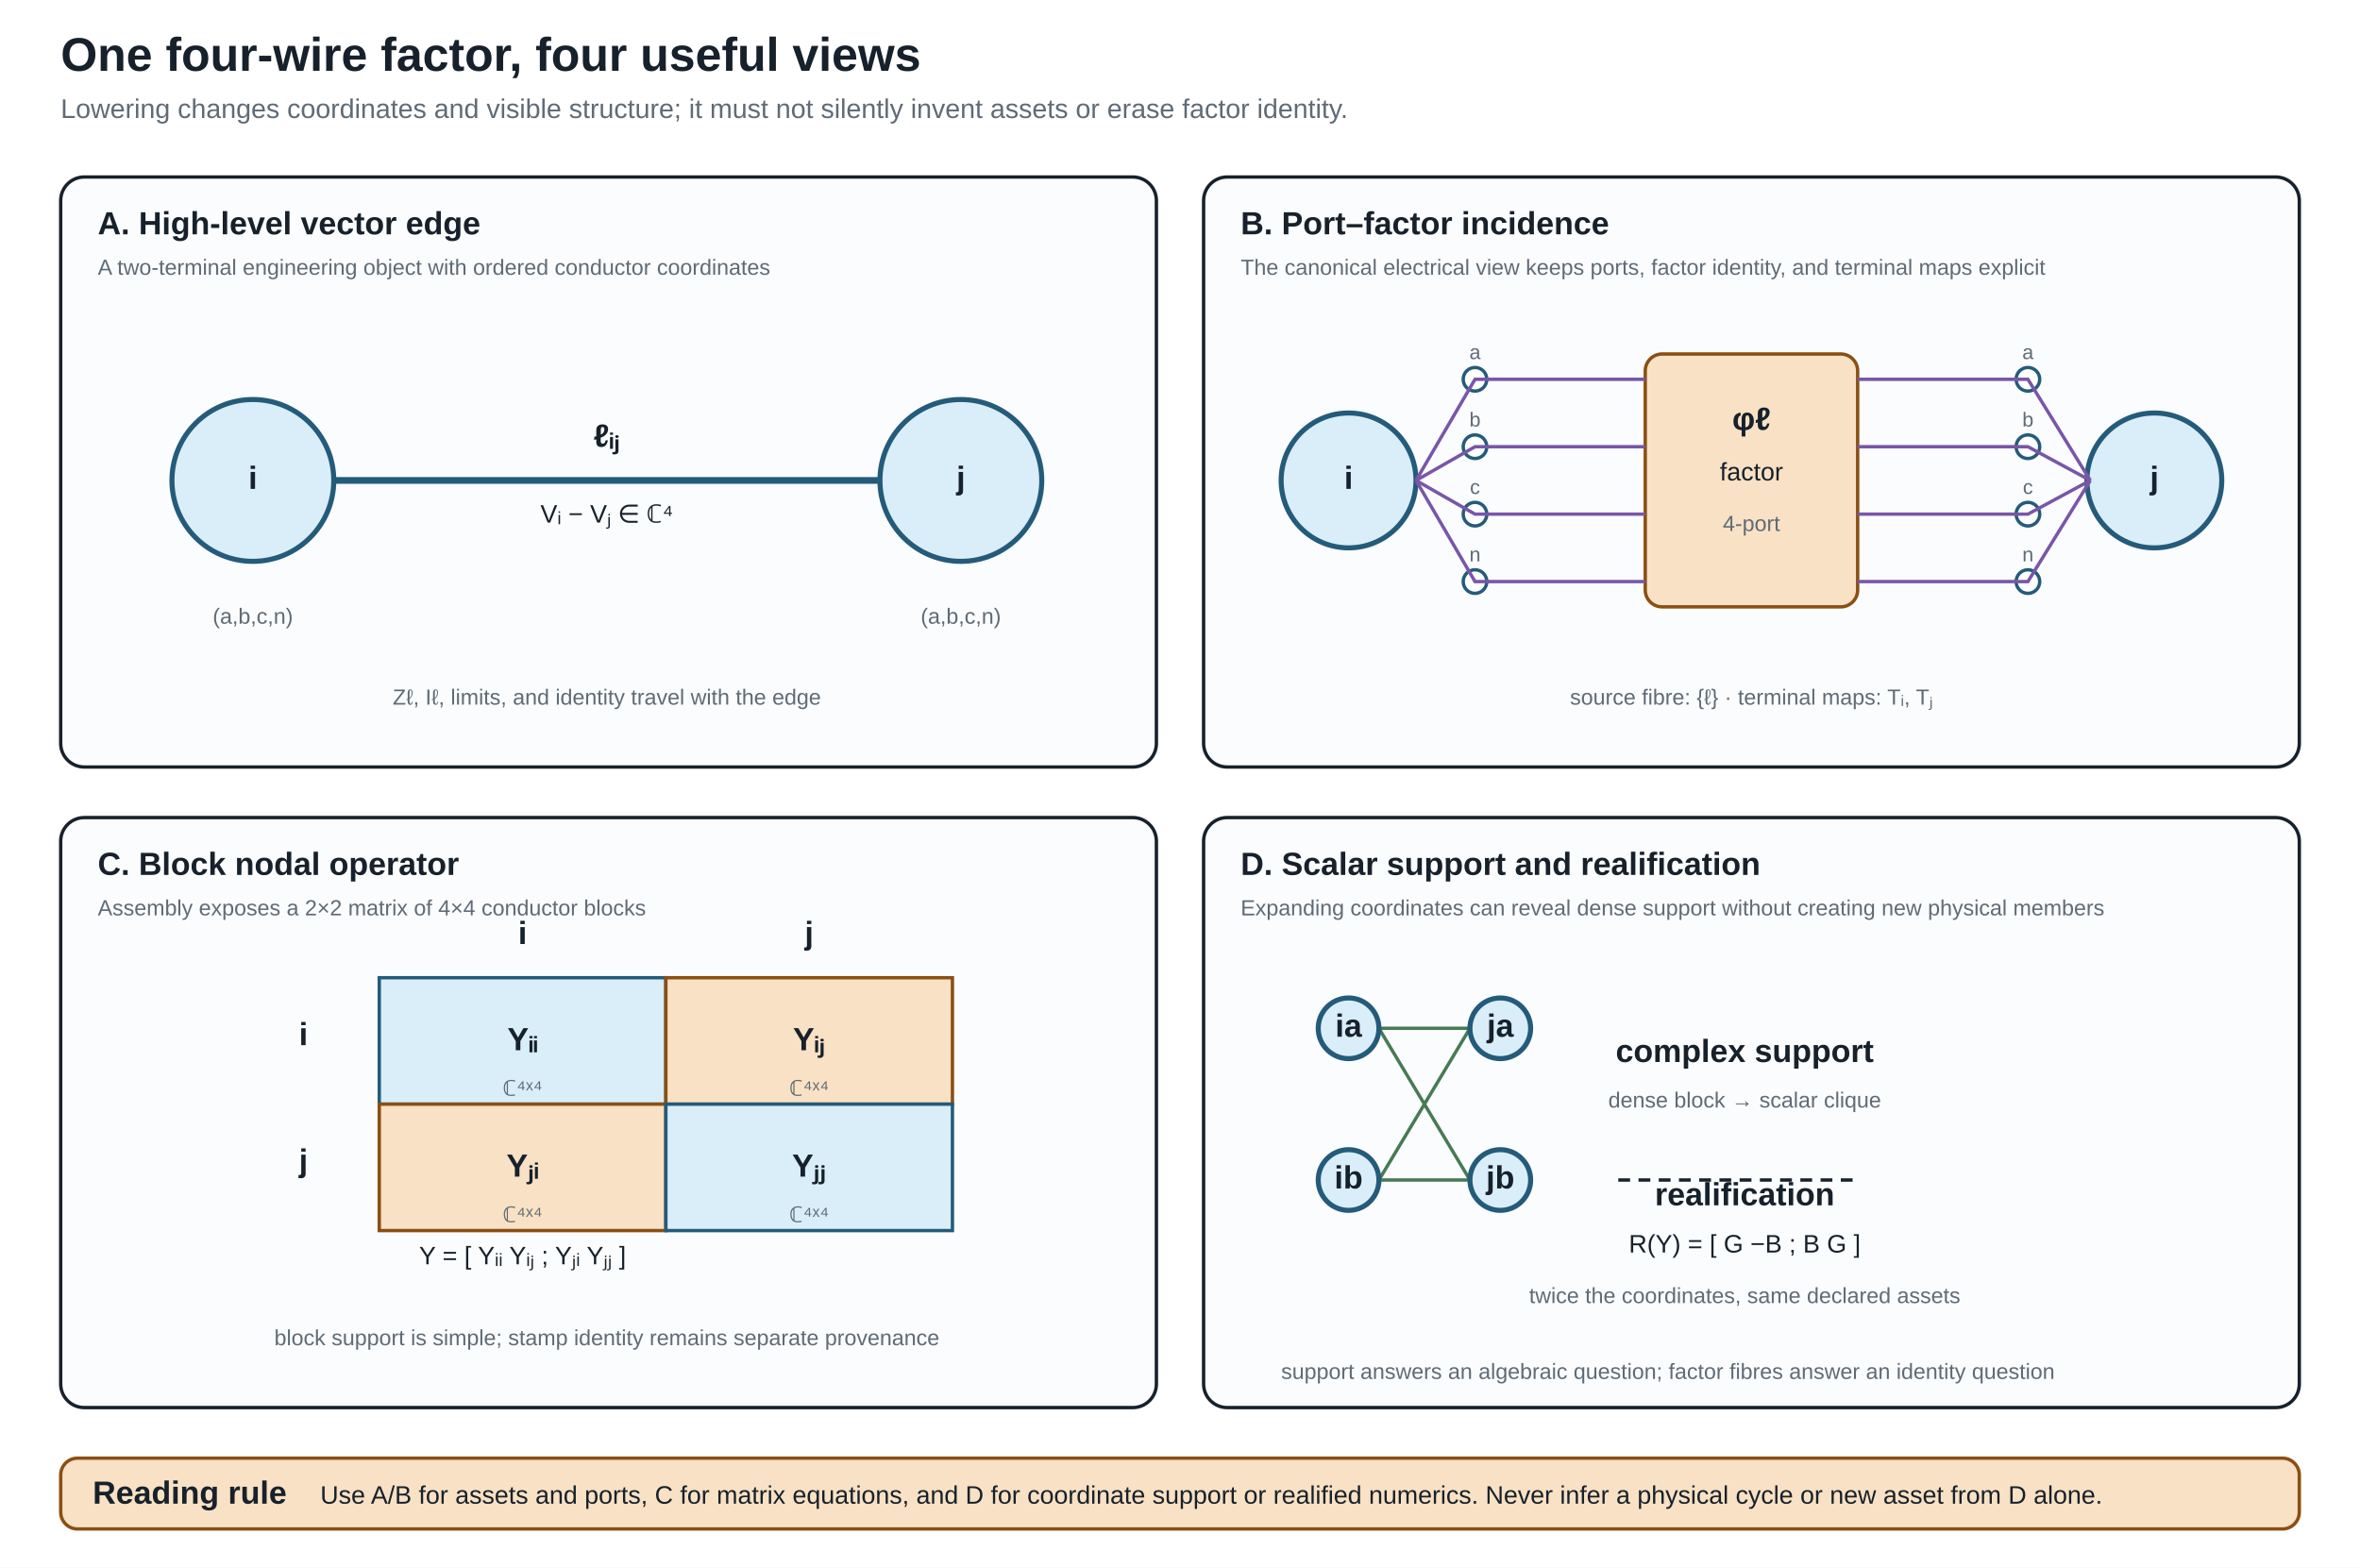
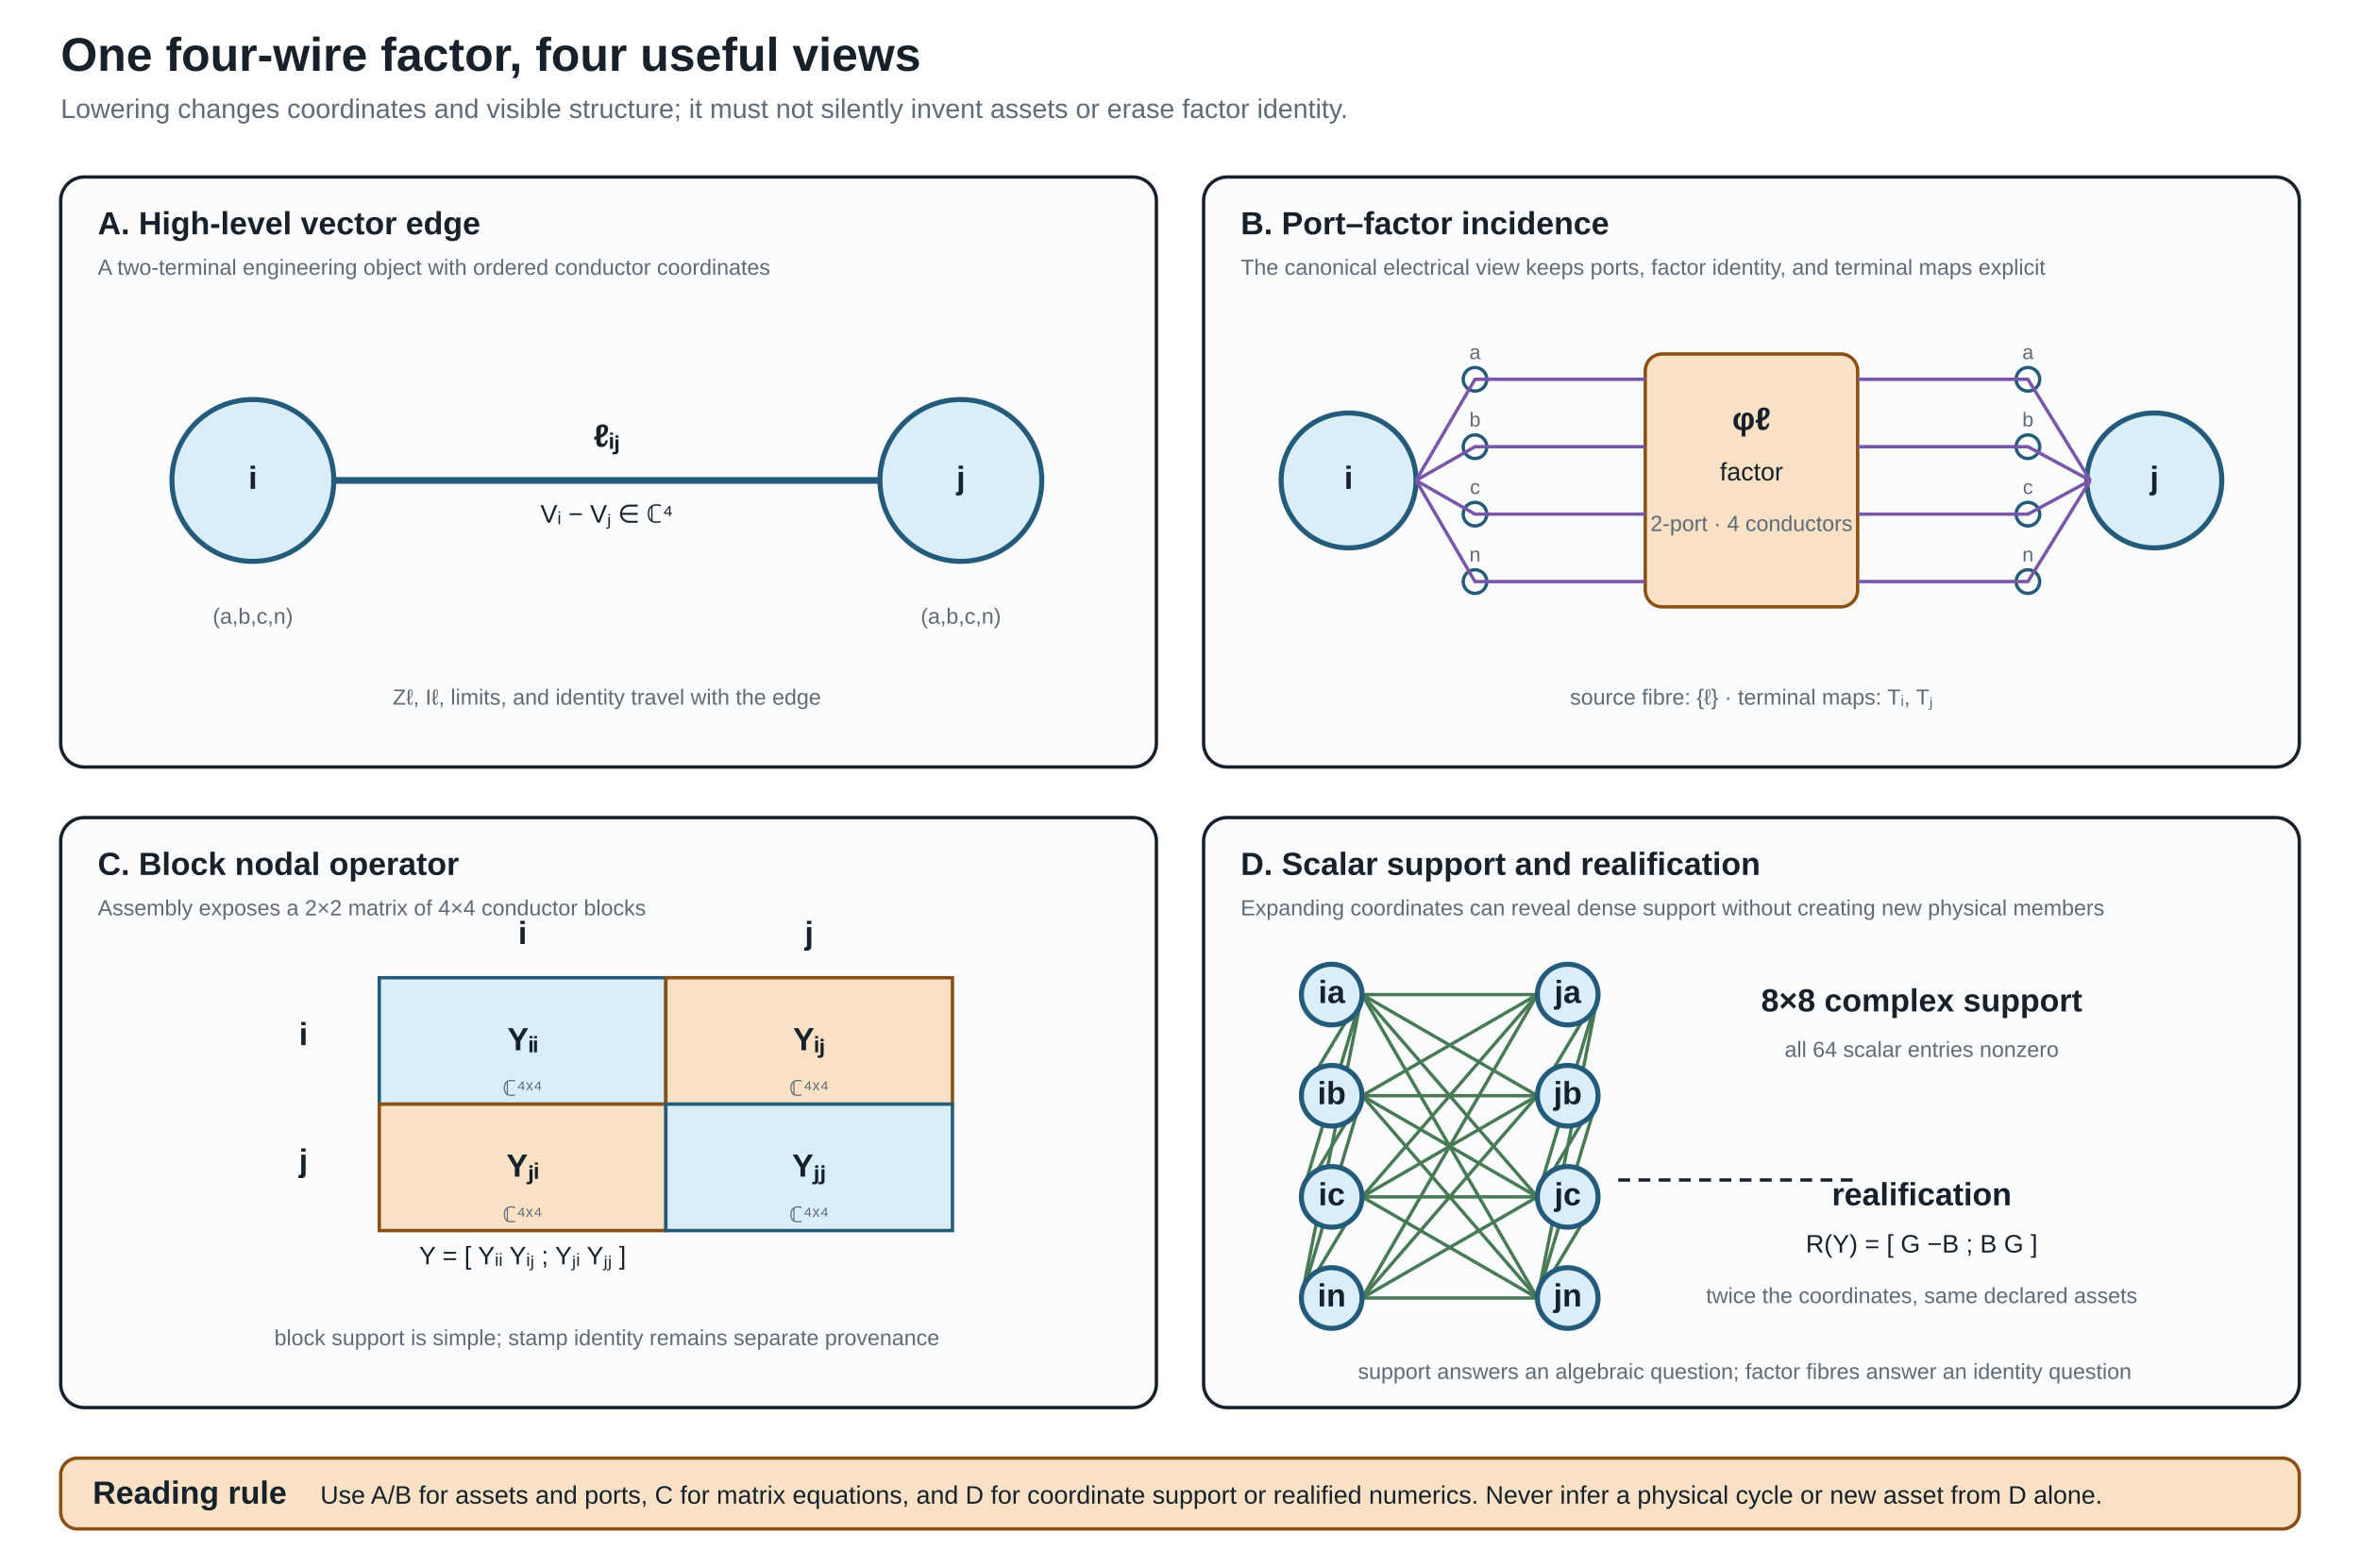
<svg xmlns="http://www.w3.org/2000/svg" width="1400" height="930" viewBox="0 0 1400 930">
  <rect width="100%" height="100%" fill="white" />
  <style>
text{font-family:Arial,sans-serif;fill:#17212b}
.title{font-size:28px;font-weight:bold}.sub{font-size:16px;fill:#5f6b76}
.panel{fill:#fbfcfd;stroke:#17212b;stroke-width:2}.head{font-size:19px;font-weight:bold}
.body{font-size:15px}.small{font-size:13px;fill:#5f6b76}.tiny{font-size:12px;fill:#5f6b76}
.bus{fill:#d9eef8;stroke:#245b7a;stroke-width:3}.port{fill:#fff;stroke:#245b7a;stroke-width:2}
.factor{fill:#f8e1c4;stroke:#8a4f13;stroke-width:2}.wire{stroke:#245b7a;stroke-width:4;fill:none}
.wire2{stroke:#7856a8;stroke-width:2;fill:none}.grid{stroke:#17212b;stroke-width:1.5}
.block{fill:#d9eef8;stroke:#245b7a;stroke-width:2}.block2{fill:#f8e1c4;stroke:#8a4f13;stroke-width:2}
.support{stroke:#477a55;stroke-width:2;fill:none}.dashed{stroke:#17212b;stroke-width:2;stroke-dasharray:7 5;fill:none}
</style>
  <text x="36" y="42" class="title" text-anchor="start">One four-wire factor, four useful views</text>
  <text x="36" y="70" class="sub" text-anchor="start">Lowering changes coordinates and visible structure; it must not silently invent assets or erase factor identity.</text>
  <rect x="36" y="105" width="650" height="350" rx="14" class="panel" />
  <text x="58" y="139" class="head" text-anchor="start">A. High-level vector edge</text>
  <text x="58" y="163" class="small" text-anchor="start">A two-terminal engineering object with ordered conductor coordinates</text>
  <circle cx="150" cy="285" r="48" class="bus" />
  <text x="150" y="290" class="head" text-anchor="middle">i</text>
  <circle cx="570" cy="285" r="48" class="bus" />
  <text x="570" y="290" class="head" text-anchor="middle">j</text>
  <path d="M198 285 L522 285" class="wire" />
  <text x="360" y="265" class="head" text-anchor="middle">ℓᵢⱼ</text>
  <text x="360" y="310" class="body" text-anchor="middle">Vᵢ − Vⱼ ∈ ℂ⁴</text>
  <text x="150" y="370" class="small" text-anchor="middle">(a,b,c,n)</text>
  <text x="570" y="370" class="small" text-anchor="middle">(a,b,c,n)</text>
  <text x="360" y="418" class="small" text-anchor="middle">Zℓ, Iℓ, limits, and identity travel with the edge</text>
  <rect x="714" y="105" width="650" height="350" rx="14" class="panel" />
  <text x="736" y="139" class="head" text-anchor="start">B. Port–factor incidence</text>
  <text x="736" y="163" class="small" text-anchor="start">The canonical electrical view keeps ports, factor identity, and terminal maps explicit</text>
  <circle cx="800" cy="285" r="40" class="bus" />
  <text x="800" y="290" class="head" text-anchor="middle">i</text>
  <circle cx="1278" cy="285" r="40" class="bus" />
  <text x="1278" y="290" class="head" text-anchor="middle">j</text>
  <rect x="976" y="210" width="126" height="150" rx="10" class="factor" />
  <text x="1039" y="255" class="head" text-anchor="middle">φℓ</text>
  <text x="1039" y="285" class="body" text-anchor="middle">factor</text>
-   <text x="1039" y="315" class="small" text-anchor="middle">4-port</text>
+   <text x="1039" y="315" class="small" text-anchor="middle">2-port · 4 conductors</text>
  <circle cx="875" cy="225" r="7" class="port" />
  <circle cx="1203" cy="225" r="7" class="port" />
  <path d="M840 285 L875 225 L976 225" class="wire2" />
  <path d="M1102 225 L1203 225 L1240 285" class="wire2" />
  <text x="875" y="213" class="tiny" text-anchor="middle">a</text>
  <text x="1203" y="213" class="tiny" text-anchor="middle">a</text>
  <circle cx="875" cy="265" r="7" class="port" />
  <circle cx="1203" cy="265" r="7" class="port" />
  <path d="M840 285 L875 265 L976 265" class="wire2" />
  <path d="M1102 265 L1203 265 L1240 285" class="wire2" />
  <text x="875" y="253" class="tiny" text-anchor="middle">b</text>
  <text x="1203" y="253" class="tiny" text-anchor="middle">b</text>
  <circle cx="875" cy="305" r="7" class="port" />
  <circle cx="1203" cy="305" r="7" class="port" />
  <path d="M840 285 L875 305 L976 305" class="wire2" />
  <path d="M1102 305 L1203 305 L1240 285" class="wire2" />
  <text x="875" y="293" class="tiny" text-anchor="middle">c</text>
  <text x="1203" y="293" class="tiny" text-anchor="middle">c</text>
  <circle cx="875" cy="345" r="7" class="port" />
  <circle cx="1203" cy="345" r="7" class="port" />
  <path d="M840 285 L875 345 L976 345" class="wire2" />
  <path d="M1102 345 L1203 345 L1240 285" class="wire2" />
  <text x="875" y="333" class="tiny" text-anchor="middle">n</text>
  <text x="1203" y="333" class="tiny" text-anchor="middle">n</text>
  <text x="1039" y="418" class="small" text-anchor="middle">source fibre: {ℓ}  ·  terminal maps: Tᵢ, Tⱼ</text>
  <rect x="36" y="485" width="650" height="350" rx="14" class="panel" />
  <text x="58" y="519" class="head" text-anchor="start">C. Block nodal operator</text>
  <text x="58" y="543" class="small" text-anchor="start">Assembly exposes a 2×2 matrix of 4×4 conductor blocks</text>
  <rect x="225" y="580" width="170" height="75" class="block" />
  <text x="310.0" y="623" class="head" text-anchor="middle">Yᵢᵢ</text>
  <text x="310.0" y="650" class="small" text-anchor="middle">ℂ⁴ˣ⁴</text>
  <rect x="395" y="580" width="170" height="75" class="block2" />
  <text x="480.0" y="623" class="head" text-anchor="middle">Yᵢⱼ</text>
  <text x="480.0" y="650" class="small" text-anchor="middle">ℂ⁴ˣ⁴</text>
  <rect x="225" y="655" width="170" height="75" class="block2" />
  <text x="310.0" y="698" class="head" text-anchor="middle">Yⱼᵢ</text>
  <text x="310.0" y="725" class="small" text-anchor="middle">ℂ⁴ˣ⁴</text>
  <rect x="395" y="655" width="170" height="75" class="block" />
  <text x="480.0" y="698" class="head" text-anchor="middle">Yⱼⱼ</text>
  <text x="480.0" y="725" class="small" text-anchor="middle">ℂ⁴ˣ⁴</text>
  <text x="180" y="620" class="head" text-anchor="middle">i</text>
  <text x="180" y="695" class="head" text-anchor="middle">j</text>
  <text x="310" y="560" class="head" text-anchor="middle">i</text>
  <text x="480" y="560" class="head" text-anchor="middle">j</text>
  <text x="310" y="750" class="body" text-anchor="middle">Y = [ Yᵢᵢ  Yᵢⱼ ; Yⱼᵢ  Yⱼⱼ ]</text>
  <text x="360" y="798" class="small" text-anchor="middle">block support is simple; stamp identity remains separate provenance</text>
  <rect x="714" y="485" width="650" height="350" rx="14" class="panel" />
  <text x="736" y="519" class="head" text-anchor="start">D. Scalar support and realification</text>
  <text x="736" y="543" class="small" text-anchor="start">Expanding coordinates can reveal dense support without creating new physical members</text>
-   <path d="M818 610 L872 610" class="support" />
-   <path d="M818 610 L872 700" class="support" />
-   <path d="M818 700 L872 610" class="support" />
-   <path d="M818 700 L872 700" class="support" />
-   <circle cx="800" cy="610" r="18" class="bus" />
-   <text x="800" y="615" class="head" text-anchor="middle">ia</text>
-   <circle cx="800" cy="700" r="18" class="bus" />
-   <text x="800" y="705" class="head" text-anchor="middle">ib</text>
-   <circle cx="890" cy="610" r="18" class="bus" />
-   <text x="890" y="615" class="head" text-anchor="middle">ja</text>
-   <circle cx="890" cy="700" r="18" class="bus" />
-   <text x="890" y="705" class="head" text-anchor="middle">jb</text>
-   <text x="1035" y="630" class="head" text-anchor="middle">complex support</text>
-   <text x="1035" y="657" class="small" text-anchor="middle">dense block → scalar clique</text>
+   <path d="M808 590 L772 650" class="support" />
+   <path d="M808 590 L772 710" class="support" />
+   <path d="M808 590 L772 770" class="support" />
+   <path d="M808 590 L912 590" class="support" />
+   <path d="M808 590 L912 650" class="support" />
+   <path d="M808 590 L912 710" class="support" />
+   <path d="M808 590 L912 770" class="support" />
+   <path d="M808 650 L772 710" class="support" />
+   <path d="M808 650 L772 770" class="support" />
+   <path d="M808 650 L912 590" class="support" />
+   <path d="M808 650 L912 650" class="support" />
+   <path d="M808 650 L912 710" class="support" />
+   <path d="M808 650 L912 770" class="support" />
+   <path d="M808 710 L772 770" class="support" />
+   <path d="M808 710 L912 590" class="support" />
+   <path d="M808 710 L912 650" class="support" />
+   <path d="M808 710 L912 710" class="support" />
+   <path d="M808 710 L912 770" class="support" />
+   <path d="M808 770 L912 590" class="support" />
+   <path d="M808 770 L912 650" class="support" />
+   <path d="M808 770 L912 710" class="support" />
+   <path d="M808 770 L912 770" class="support" />
+   <path d="M948 590 L912 650" class="support" />
+   <path d="M948 590 L912 710" class="support" />
+   <path d="M948 590 L912 770" class="support" />
+   <path d="M948 650 L912 710" class="support" />
+   <path d="M948 650 L912 770" class="support" />
+   <path d="M948 710 L912 770" class="support" />
+   <circle cx="790" cy="590" r="18" class="bus" />
+   <text x="790" y="595" class="head" text-anchor="middle">ia</text>
+   <circle cx="790" cy="650" r="18" class="bus" />
+   <text x="790" y="655" class="head" text-anchor="middle">ib</text>
+   <circle cx="790" cy="710" r="18" class="bus" />
+   <text x="790" y="715" class="head" text-anchor="middle">ic</text>
+   <circle cx="790" cy="770" r="18" class="bus" />
+   <text x="790" y="775" class="head" text-anchor="middle">in</text>
+   <circle cx="930" cy="590" r="18" class="bus" />
+   <text x="930" y="595" class="head" text-anchor="middle">ja</text>
+   <circle cx="930" cy="650" r="18" class="bus" />
+   <text x="930" y="655" class="head" text-anchor="middle">jb</text>
+   <circle cx="930" cy="710" r="18" class="bus" />
+   <text x="930" y="715" class="head" text-anchor="middle">jc</text>
+   <circle cx="930" cy="770" r="18" class="bus" />
+   <text x="930" y="775" class="head" text-anchor="middle">jn</text>
+   <text x="1140" y="600" class="head" text-anchor="middle">8×8 complex support</text>
+   <text x="1140" y="627" class="small" text-anchor="middle">all 64 scalar entries nonzero</text>
  <path d="M960 700 L1100 700" class="dashed" />
-   <text x="1035" y="715" class="head" text-anchor="middle">realification</text>
-   <text x="1035" y="743" class="body" text-anchor="middle">R(Y) = [ G  −B ; B  G ]</text>
-   <text x="1035" y="773" class="small" text-anchor="middle">twice the coordinates, same declared assets</text>
-   <text x="760" y="818" class="small" text-anchor="start">support answers an algebraic question; factor fibres answer an identity question</text>
+   <text x="1140" y="715" class="head" text-anchor="middle">realification</text>
+   <text x="1140" y="743" class="body" text-anchor="middle">R(Y) = [ G  −B ; B  G ]</text>
+   <text x="1140" y="773" class="small" text-anchor="middle">twice the coordinates, same declared assets</text>
+   <text x="1035" y="818" class="small" text-anchor="middle">support answers an algebraic question; factor fibres answer an identity question</text>
  <rect x="36" y="865" width="1328" height="42" rx="10" class="factor" />
  <text x="55" y="892" class="head" text-anchor="start">Reading rule</text>
  <text x="190" y="892" class="body" text-anchor="start">Use A/B for assets and ports, C for matrix equations, and D for coordinate support or realified numerics. Never infer a physical cycle or new asset from D alone.</text>
</svg>
